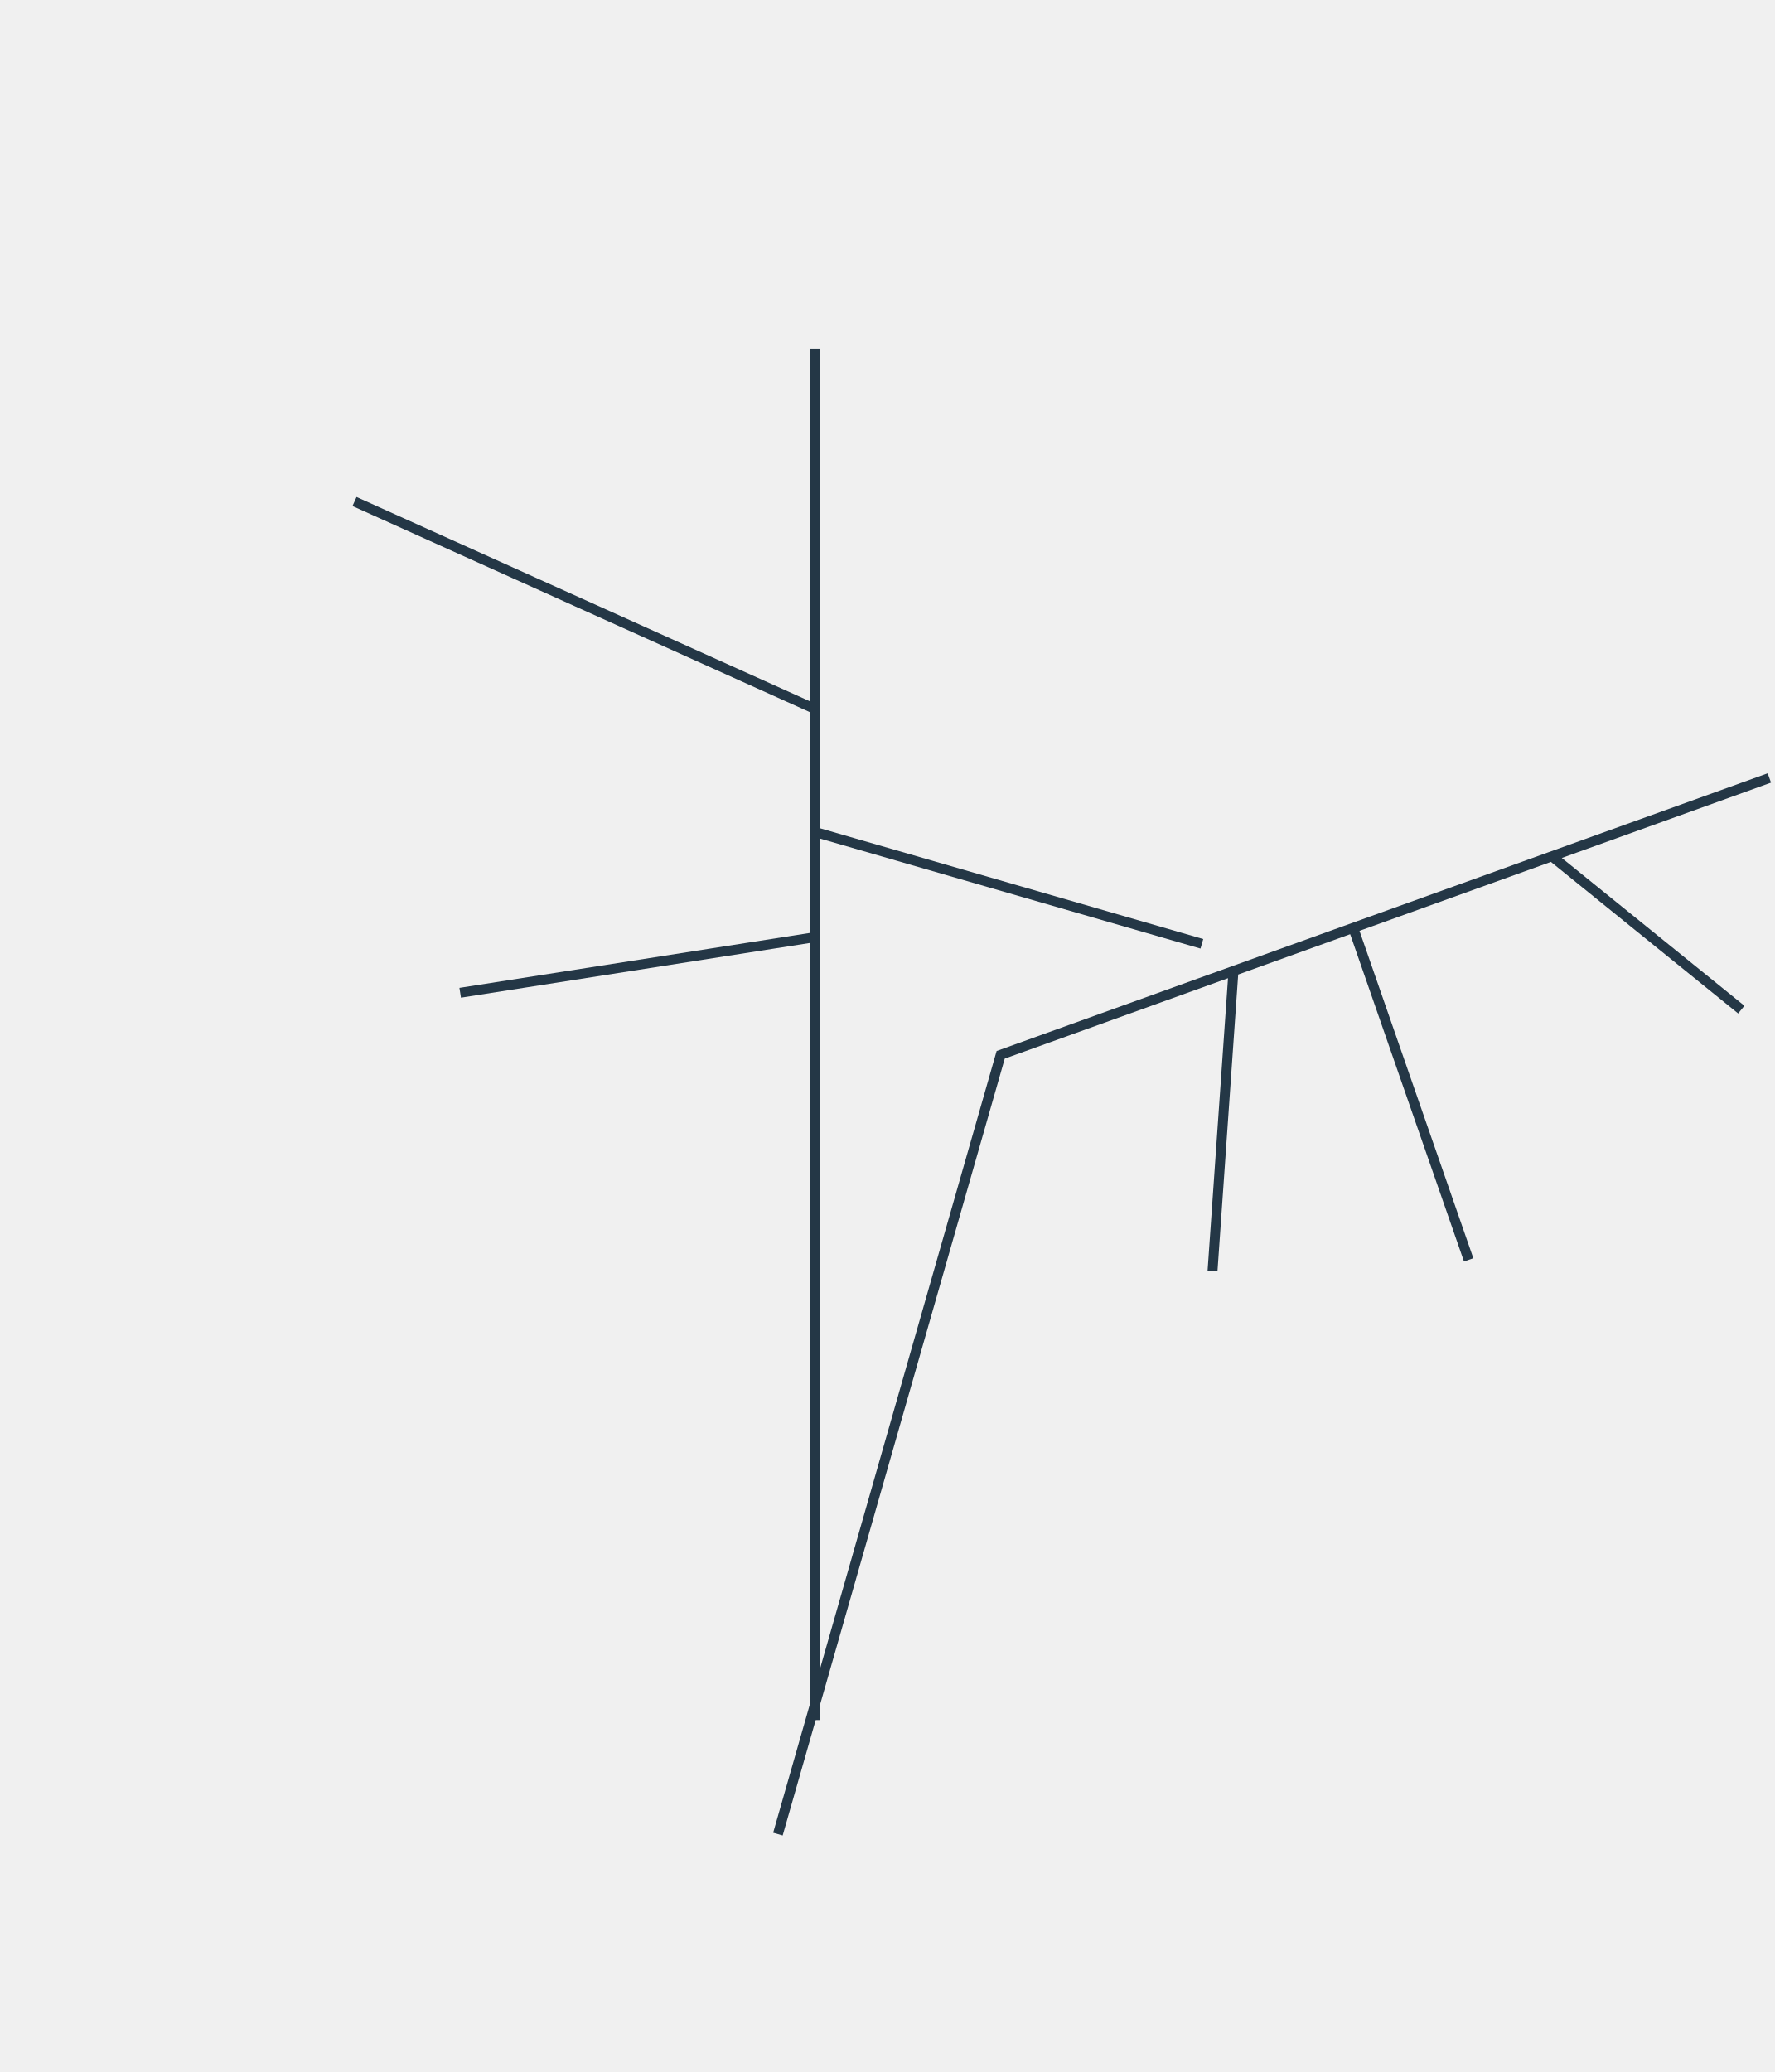
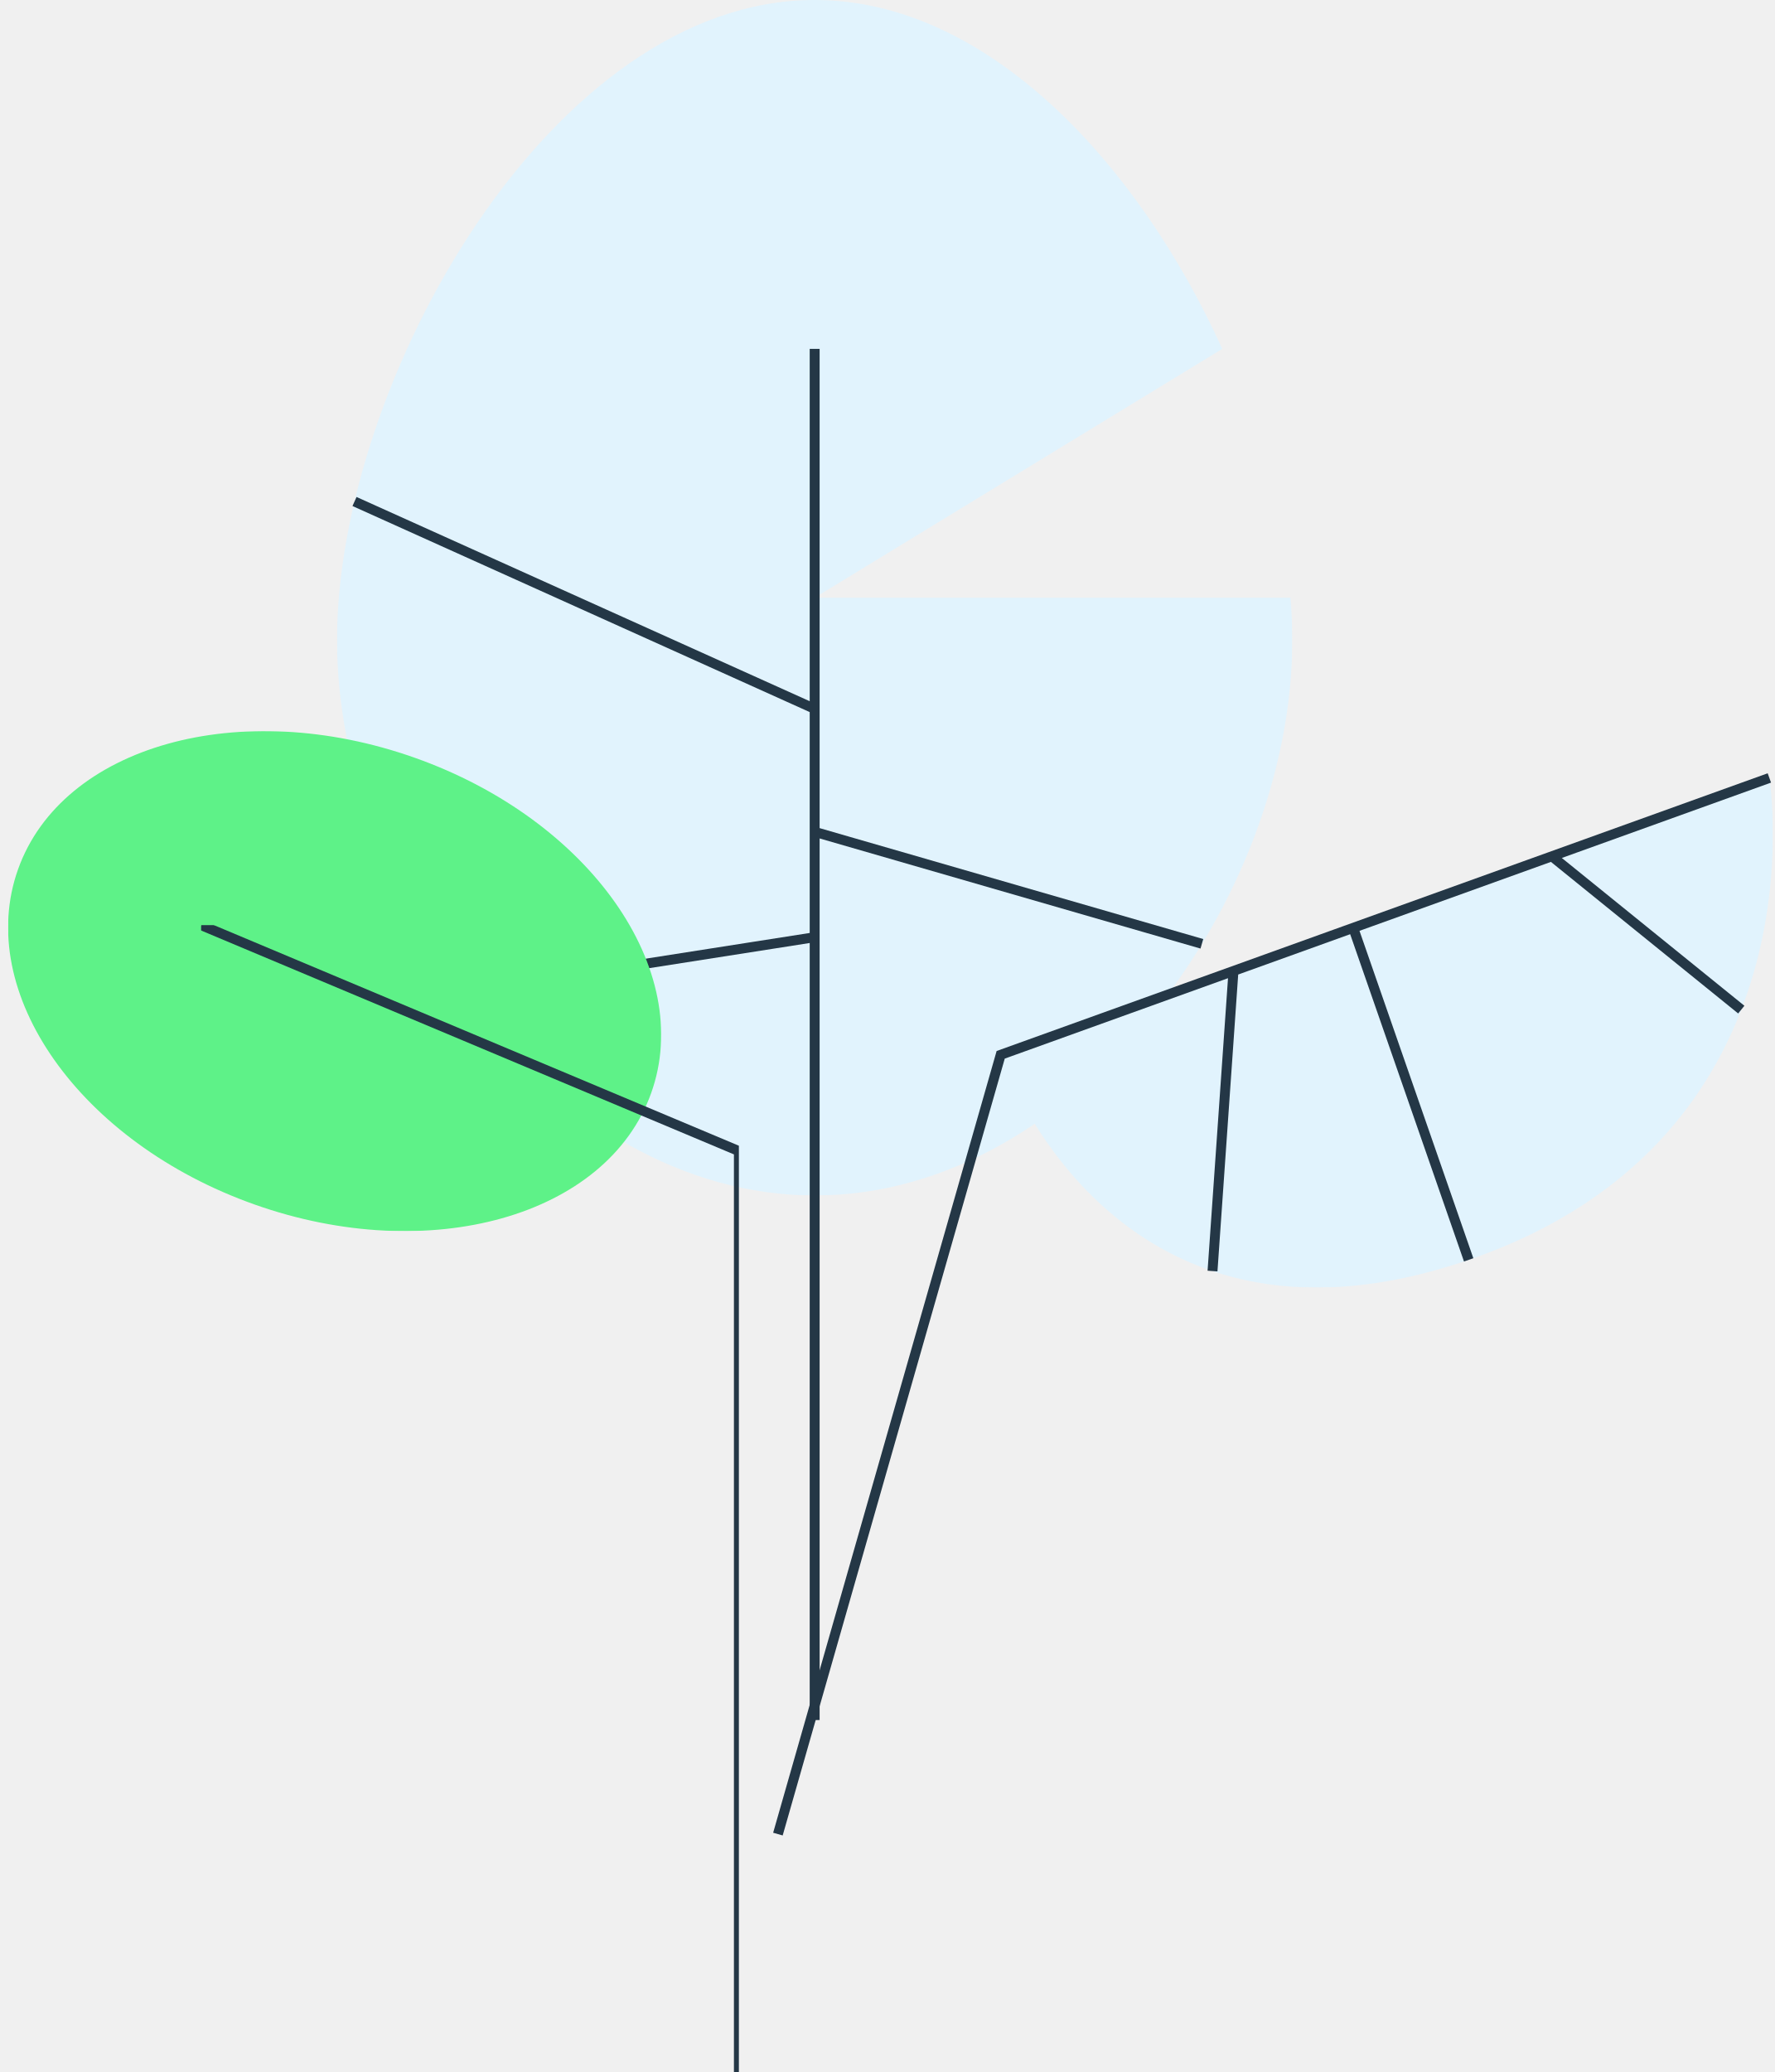
- <svg xmlns="http://www.w3.org/2000/svg" height="209" width="179">
-   <mask id="a" fill="#fff">
-     <path d="m0 .179h96.375v120.584h-96.375z" fill="none" />
-   </mask>
-   <mask id="b" fill="#fff">
-     <path d="m.954.33h77.903v51.403h-77.903z" fill="none" />
-   </mask>
-   <mask id="c" fill="#fff">
-     <path d="m.298.748h65.886v50.432h-65.886z" fill="none" />
-   </mask>
-   <mask id="d" fill="#fff">
-     <path d="m.458.317h54.252v115.683h-54.252z" fill="none" />
-   </mask>
+ <svg xmlns="http://www.w3.org/2000/svg" xmlns:xlink="http://www.w3.org/1999/xlink" width="179" height="209">
+   <defs>
+     <path id="a" d="M0 .179h96.375v120.584H0z" />
+     <path id="c" d="M.954.33h77.903v51.403H.954z" />
+     <path id="e" d="M.298.748h65.886V51.18H.298z" />
+     <path id="g" d="M.458.317H54.71V116H.458z" />
+   </defs>
  <g fill="none" fill-rule="evenodd">
-     <path d="m48.187 60.471 41.12-25.1.004.004c-8.469-18.69-23.718-35.197-41.124-35.197-26.613 0-48.187 38.587-48.187 64.566 0 25.98 21.575 56.02 48.188 56.02s48.188-30.04 48.188-56.02c0-1.39-.066-2.818-.187-4.273h-48z" fill="#e1f3fd" mask="url(#a)" transform="translate(34 -.179)" />
-     <path d="m82.187 173.5v-138.308m0 48.715 39.064 11.293m-39.064-23.696-46.422-20.918m46.422 43.949-35.76 5.605" stroke="#243746" />
-     <path d="m.954 28.255 77.547-27.925s5.903 36.172-30.334 48.61c-36.237 12.437-47.213-20.685-47.213-20.685" fill="#e1f3fd" mask="url(#b)" transform="translate(100 78.141)" />
-     <path d="m78.48 185.004 22.475-78.607 77.547-27.927m-21.942 7.902 19.11 15.467m-39.152-8.249 11.649 33.49m-23.727-29.142-2.115 30.272" stroke="#243746" />
-     <path d="m41.316 48.498c-17.636 6.243-35.546 1.214-40.006-11.232-4.458-12.444 6.223-27.595 23.858-33.836 17.634-6.243 35.545-1.214 40.002 11.23 4.46 12.446-6.22 27.595-23.855 33.838" fill="#5ef288" mask="url(#c)" transform="matrix(-1 0 0 1 67 73)" />
-     <path d="m.458 116v-92.89l54.252-22.793" mask="url(#d)" stroke="#243746" transform="matrix(-1 0 0 1 75 93)" />
+     <g transform="translate(34 -.179)">
+       <mask id="b" fill="#fff">
+         <use xlink:href="#a" />
+       </mask>
+       <path d="M48.187 60.471l41.12-25.1.004.004C80.842 16.685 65.593.178 48.187.178 21.574.178 0 38.765 0 64.744c0 25.98 21.575 56.02 48.188 56.02 26.613 0 48.188-30.04 48.188-56.02 0-1.39-.066-2.818-.187-4.273h-48z" fill="#E1F3FD" mask="url(#b)" />
+     </g>
+     <path d="M82.187 173.5V35.192M82.187 83.907L121.251 95.2M82.187 71.504L35.765 50.586M82.187 94.535l-35.76 5.605" stroke="#243746" />
+     <g>
+       <g transform="translate(100 78.141)">
+         <mask id="d" fill="#fff">
+           <use xlink:href="#c" />
+         </mask>
+         <path d="M.954 28.255L78.501.33s5.903 36.172-30.334 48.61C11.93 61.377.954 28.255.954 28.255" fill="#E1F3FD" mask="url(#d)" />
+       </g>
+       <path stroke="#243746" d="M78.48 185.004l22.475-78.607 77.547-27.927M156.56 86.372l19.11 15.467M136.518 93.59l11.649 33.49M124.44 97.938l-2.115 30.272" />
+     </g>
+     <g>
+       <g transform="matrix(-1 0 0 1 67 73)">
+         <mask id="f" fill="#fff">
+           <use xlink:href="#e" />
+         </mask>
+         <path d="M41.316 48.498C23.68 54.741 5.77 49.712 1.31 37.266-3.148 24.822 7.533 9.671 25.168 3.43 42.802-2.813 60.713 2.216 65.17 14.66c4.46 12.446-6.22 27.595-23.855 33.838" fill="#5EF288" mask="url(#f)" />
+       </g>
+       <g transform="matrix(-1 0 0 1 75 93)">
+         <mask id="h" fill="#fff">
+           <use xlink:href="#g" />
+         </mask>
+         <path stroke="#243746" mask="url(#h)" d="M.458 116V23.11L54.71.317" />
+       </g>
+     </g>
  </g>
</svg>
